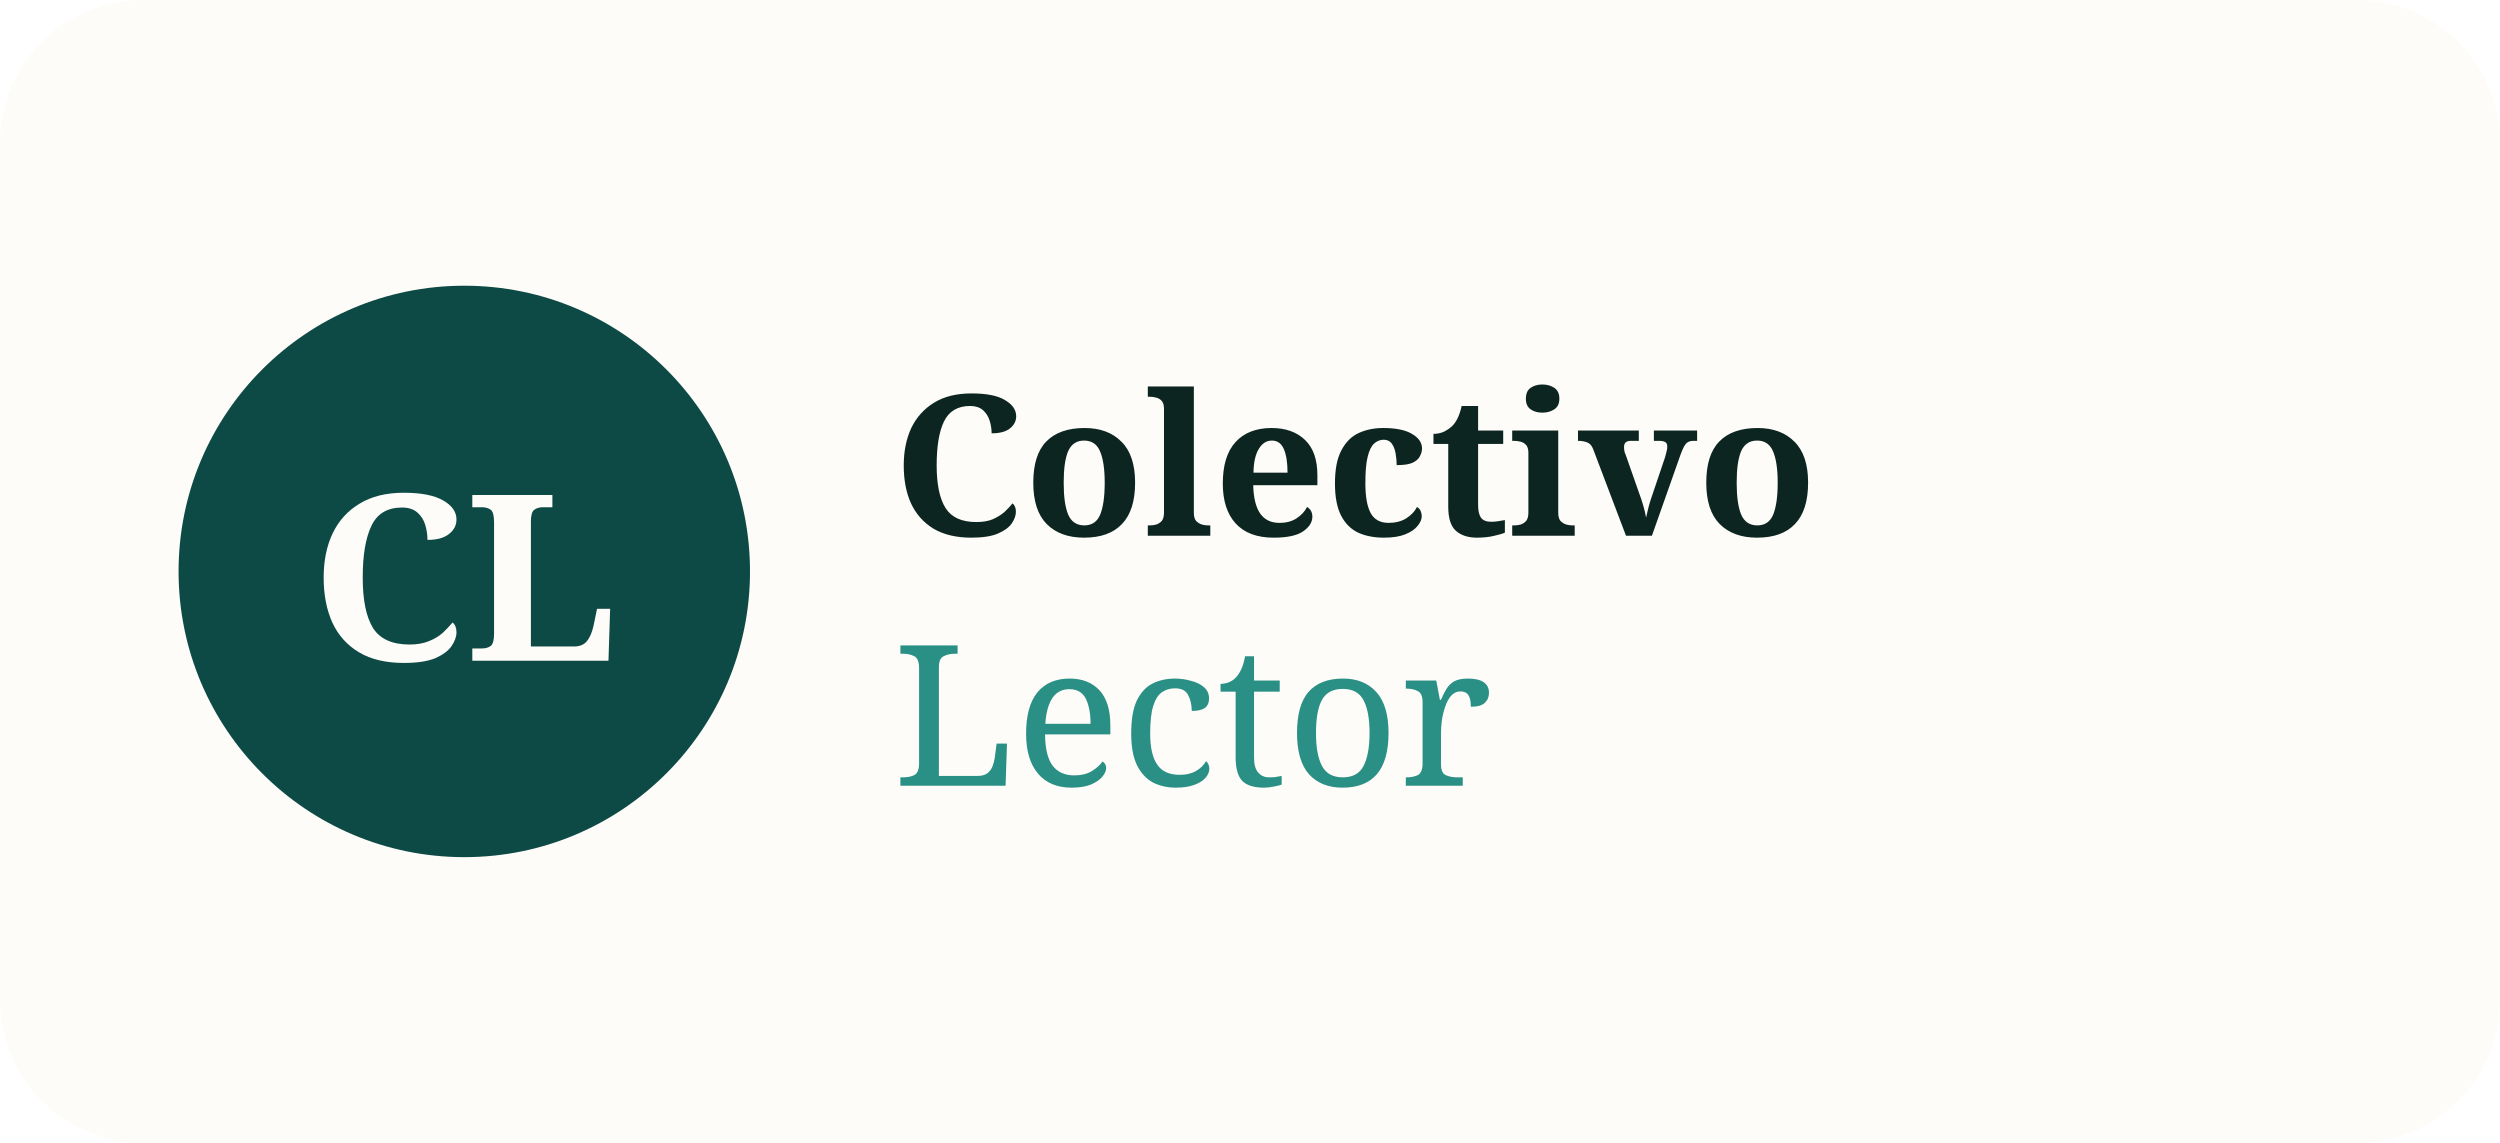
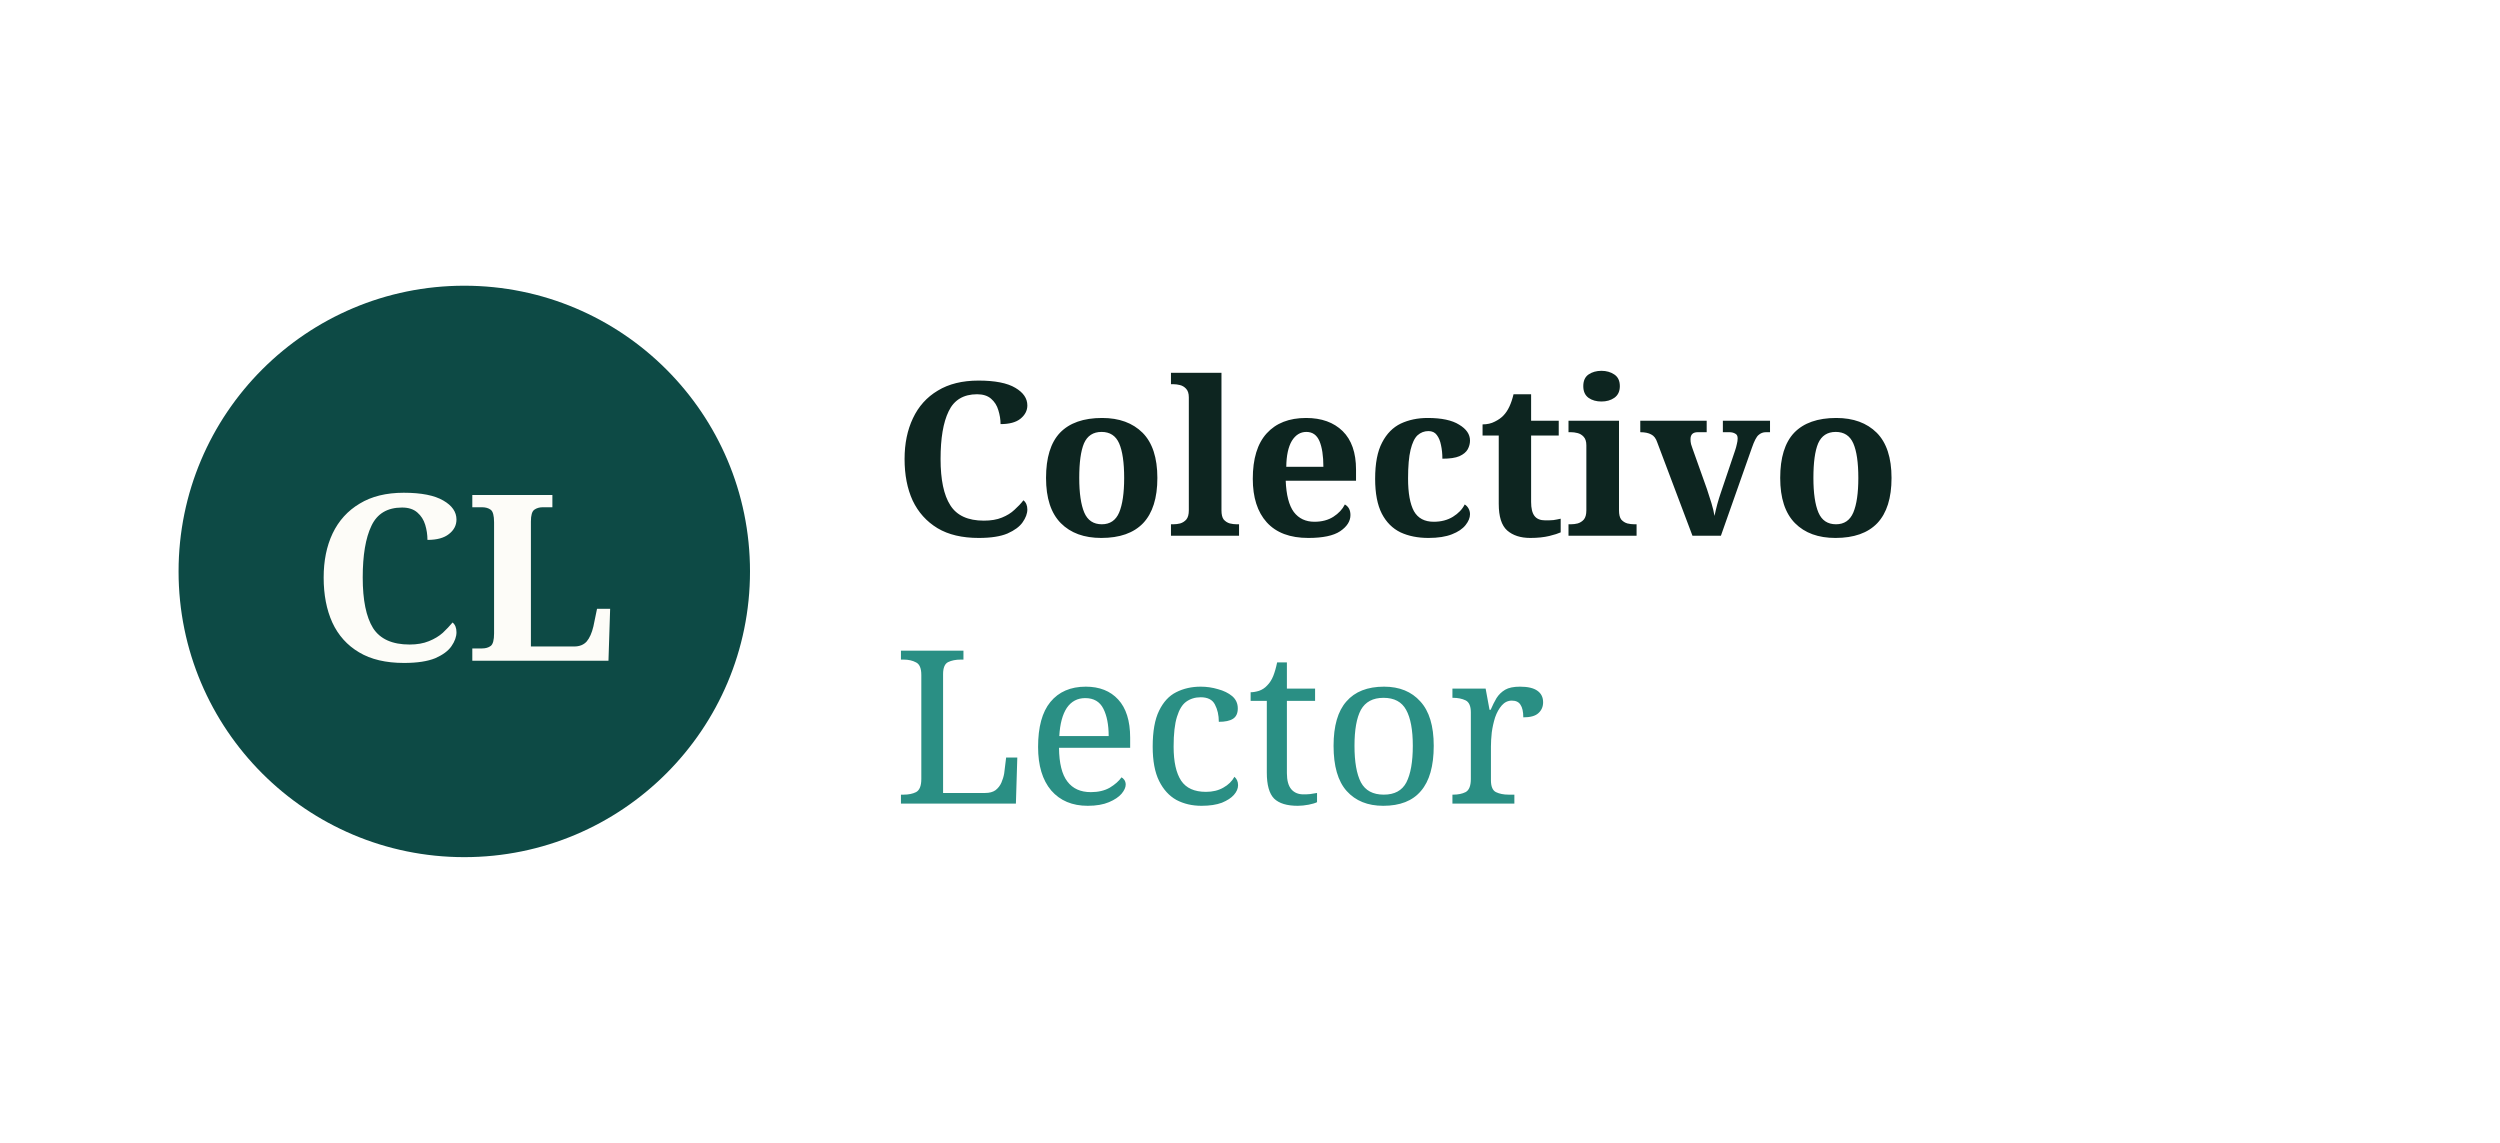
<svg xmlns="http://www.w3.org/2000/svg" viewBox="0 0 140 64" width="140" height="64" role="img" aria-label="Colectivo Lector">
-   <rect width="140" height="64" rx="8" fill="#FDFCF8" />
  <circle cx="26" cy="32" r="16" fill="#0D4A45" />
  <text x="26" y="37" text-anchor="middle" font-family="Georgia, 'Playfair Display', serif" font-size="13" font-weight="700" fill="#FDFCF8">CL</text>
-   <text x="50" y="30" font-family="Georgia, 'Playfair Display', serif" font-size="11" font-weight="600" fill="#0D2520">Colectivo</text>
-   <text x="50" y="44" font-family="Georgia, 'Playfair Display', serif" font-size="11" fill="#2A8F84">Lector</text>
+   <text x="50" y="30" font-family="Georgia, 'Playfair Display', serif" font-size="12" font-weight="600" fill="#0D2520">Colectivo</text>
+   <text x="50" y="45" font-family="Georgia, 'Playfair Display', serif" font-size="12" fill="#2A8F84">Lector</text>
</svg>
